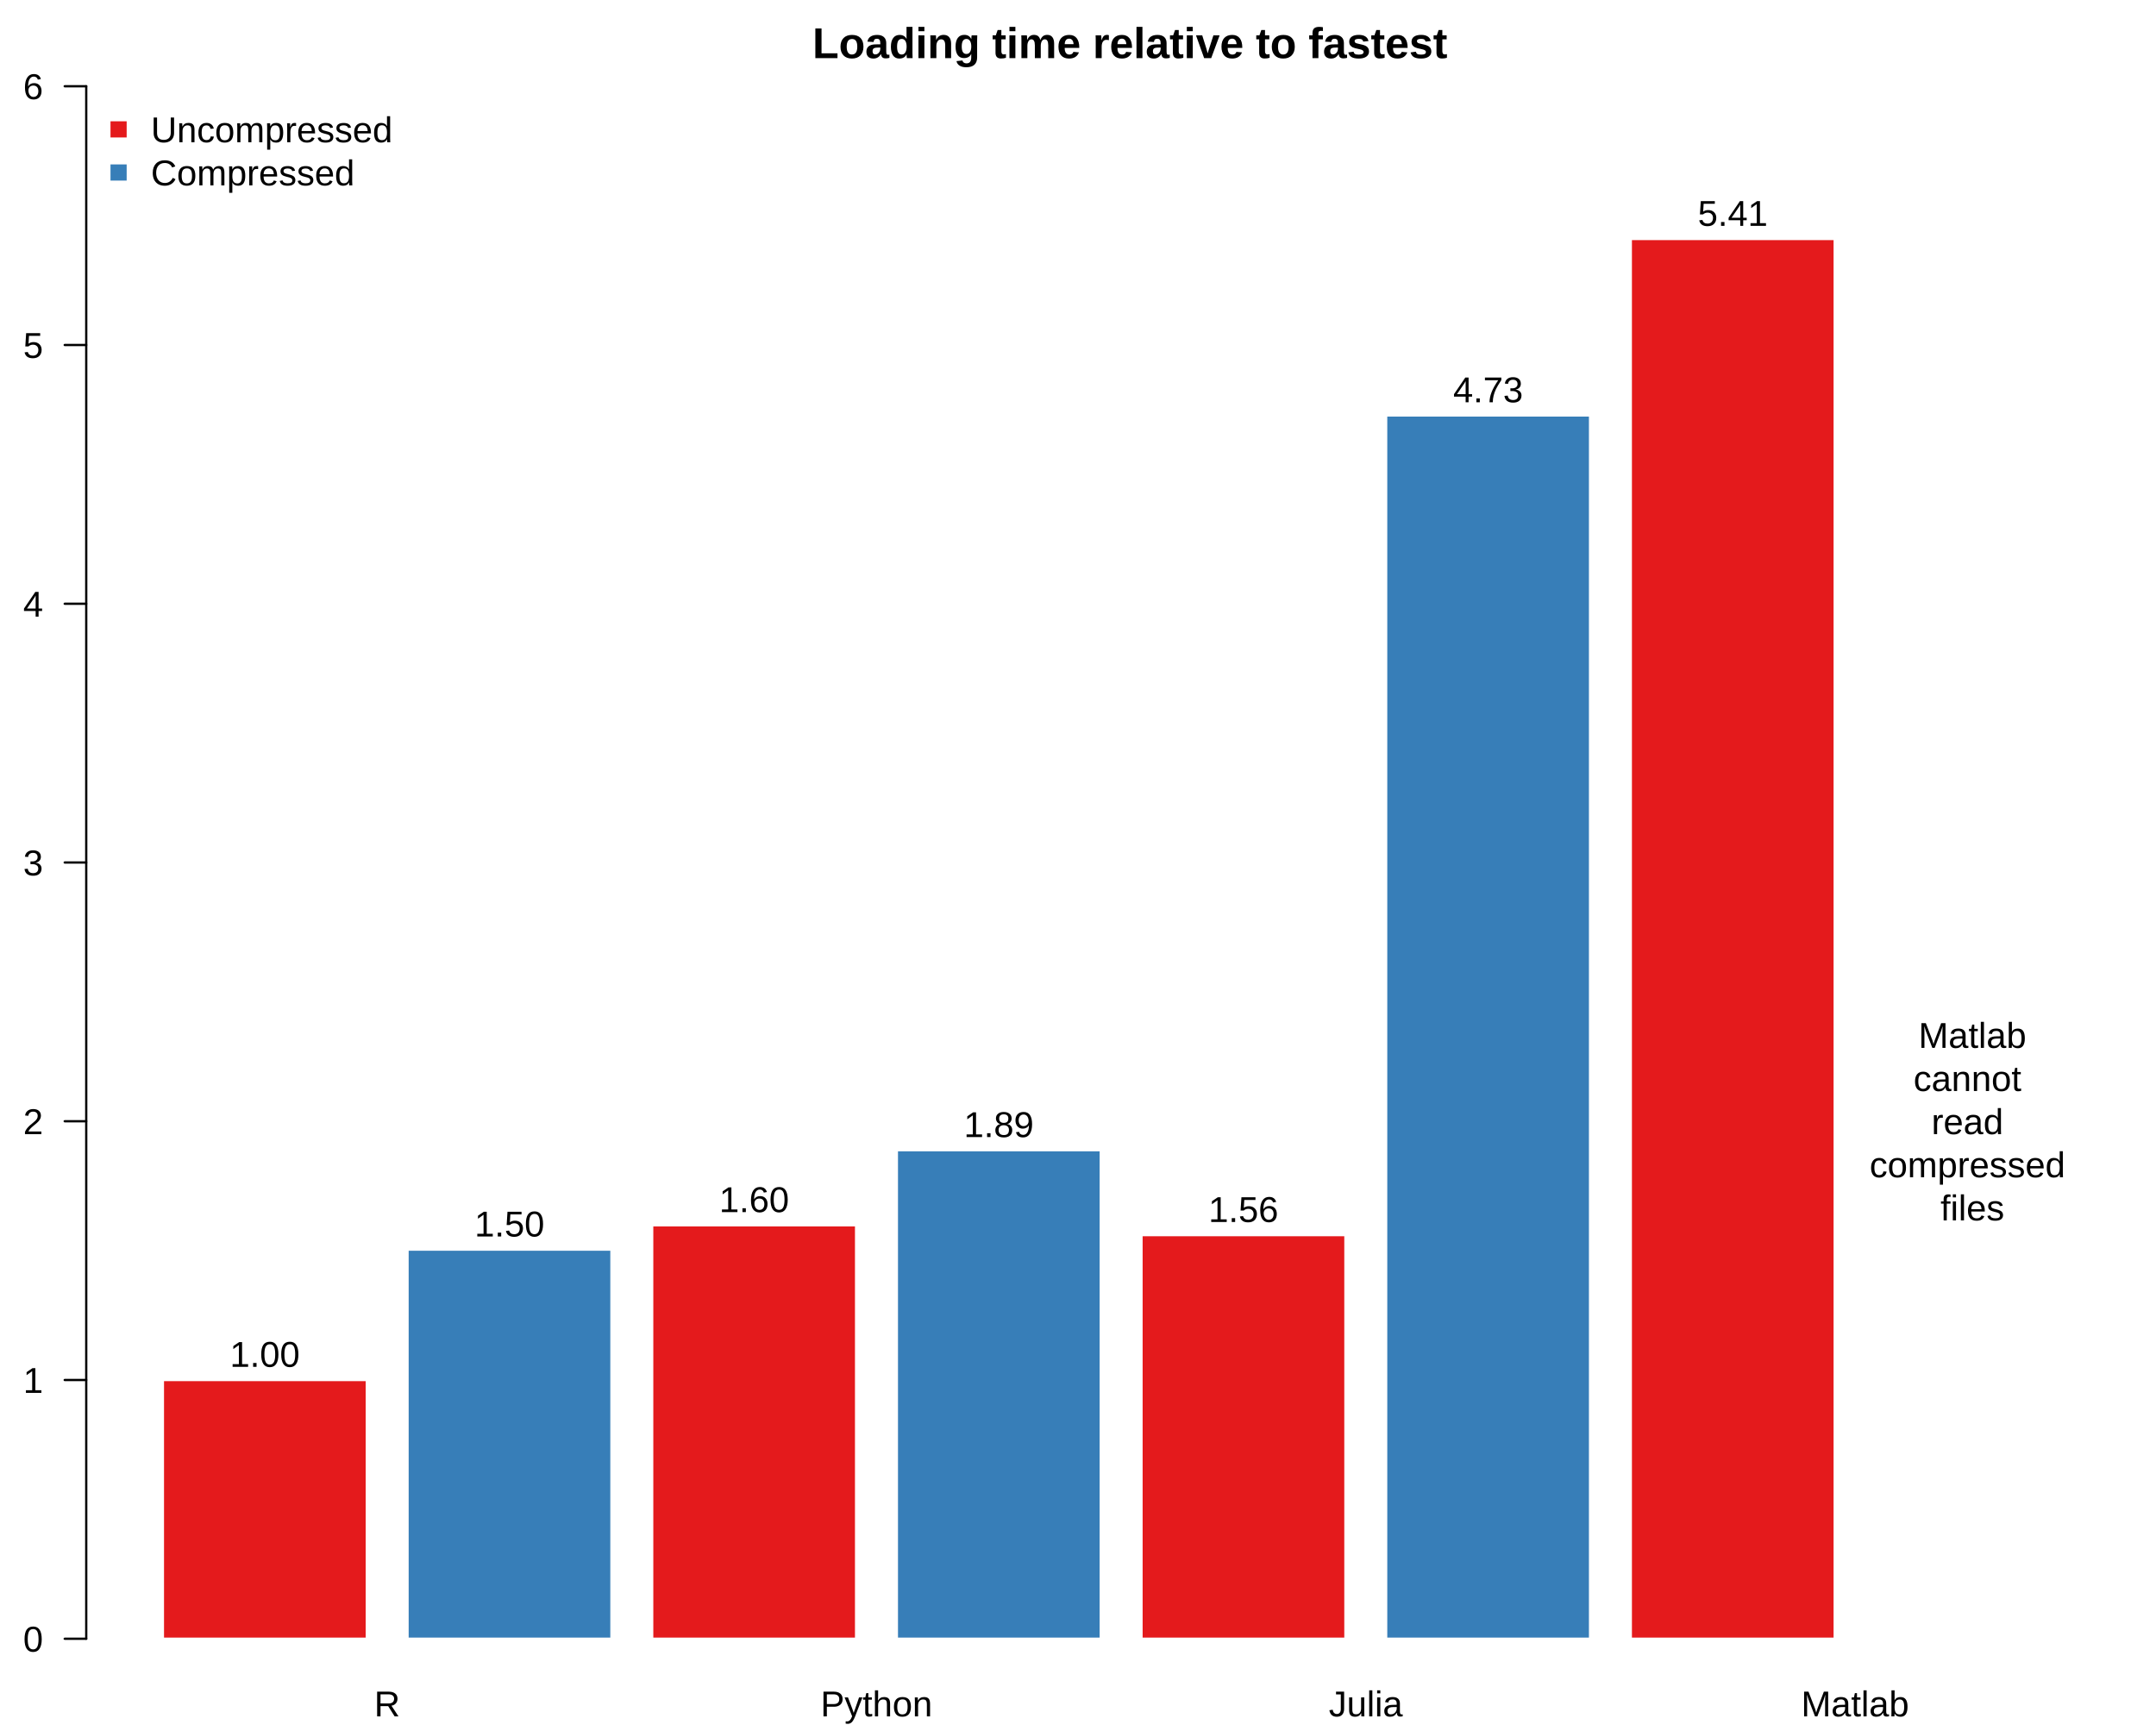
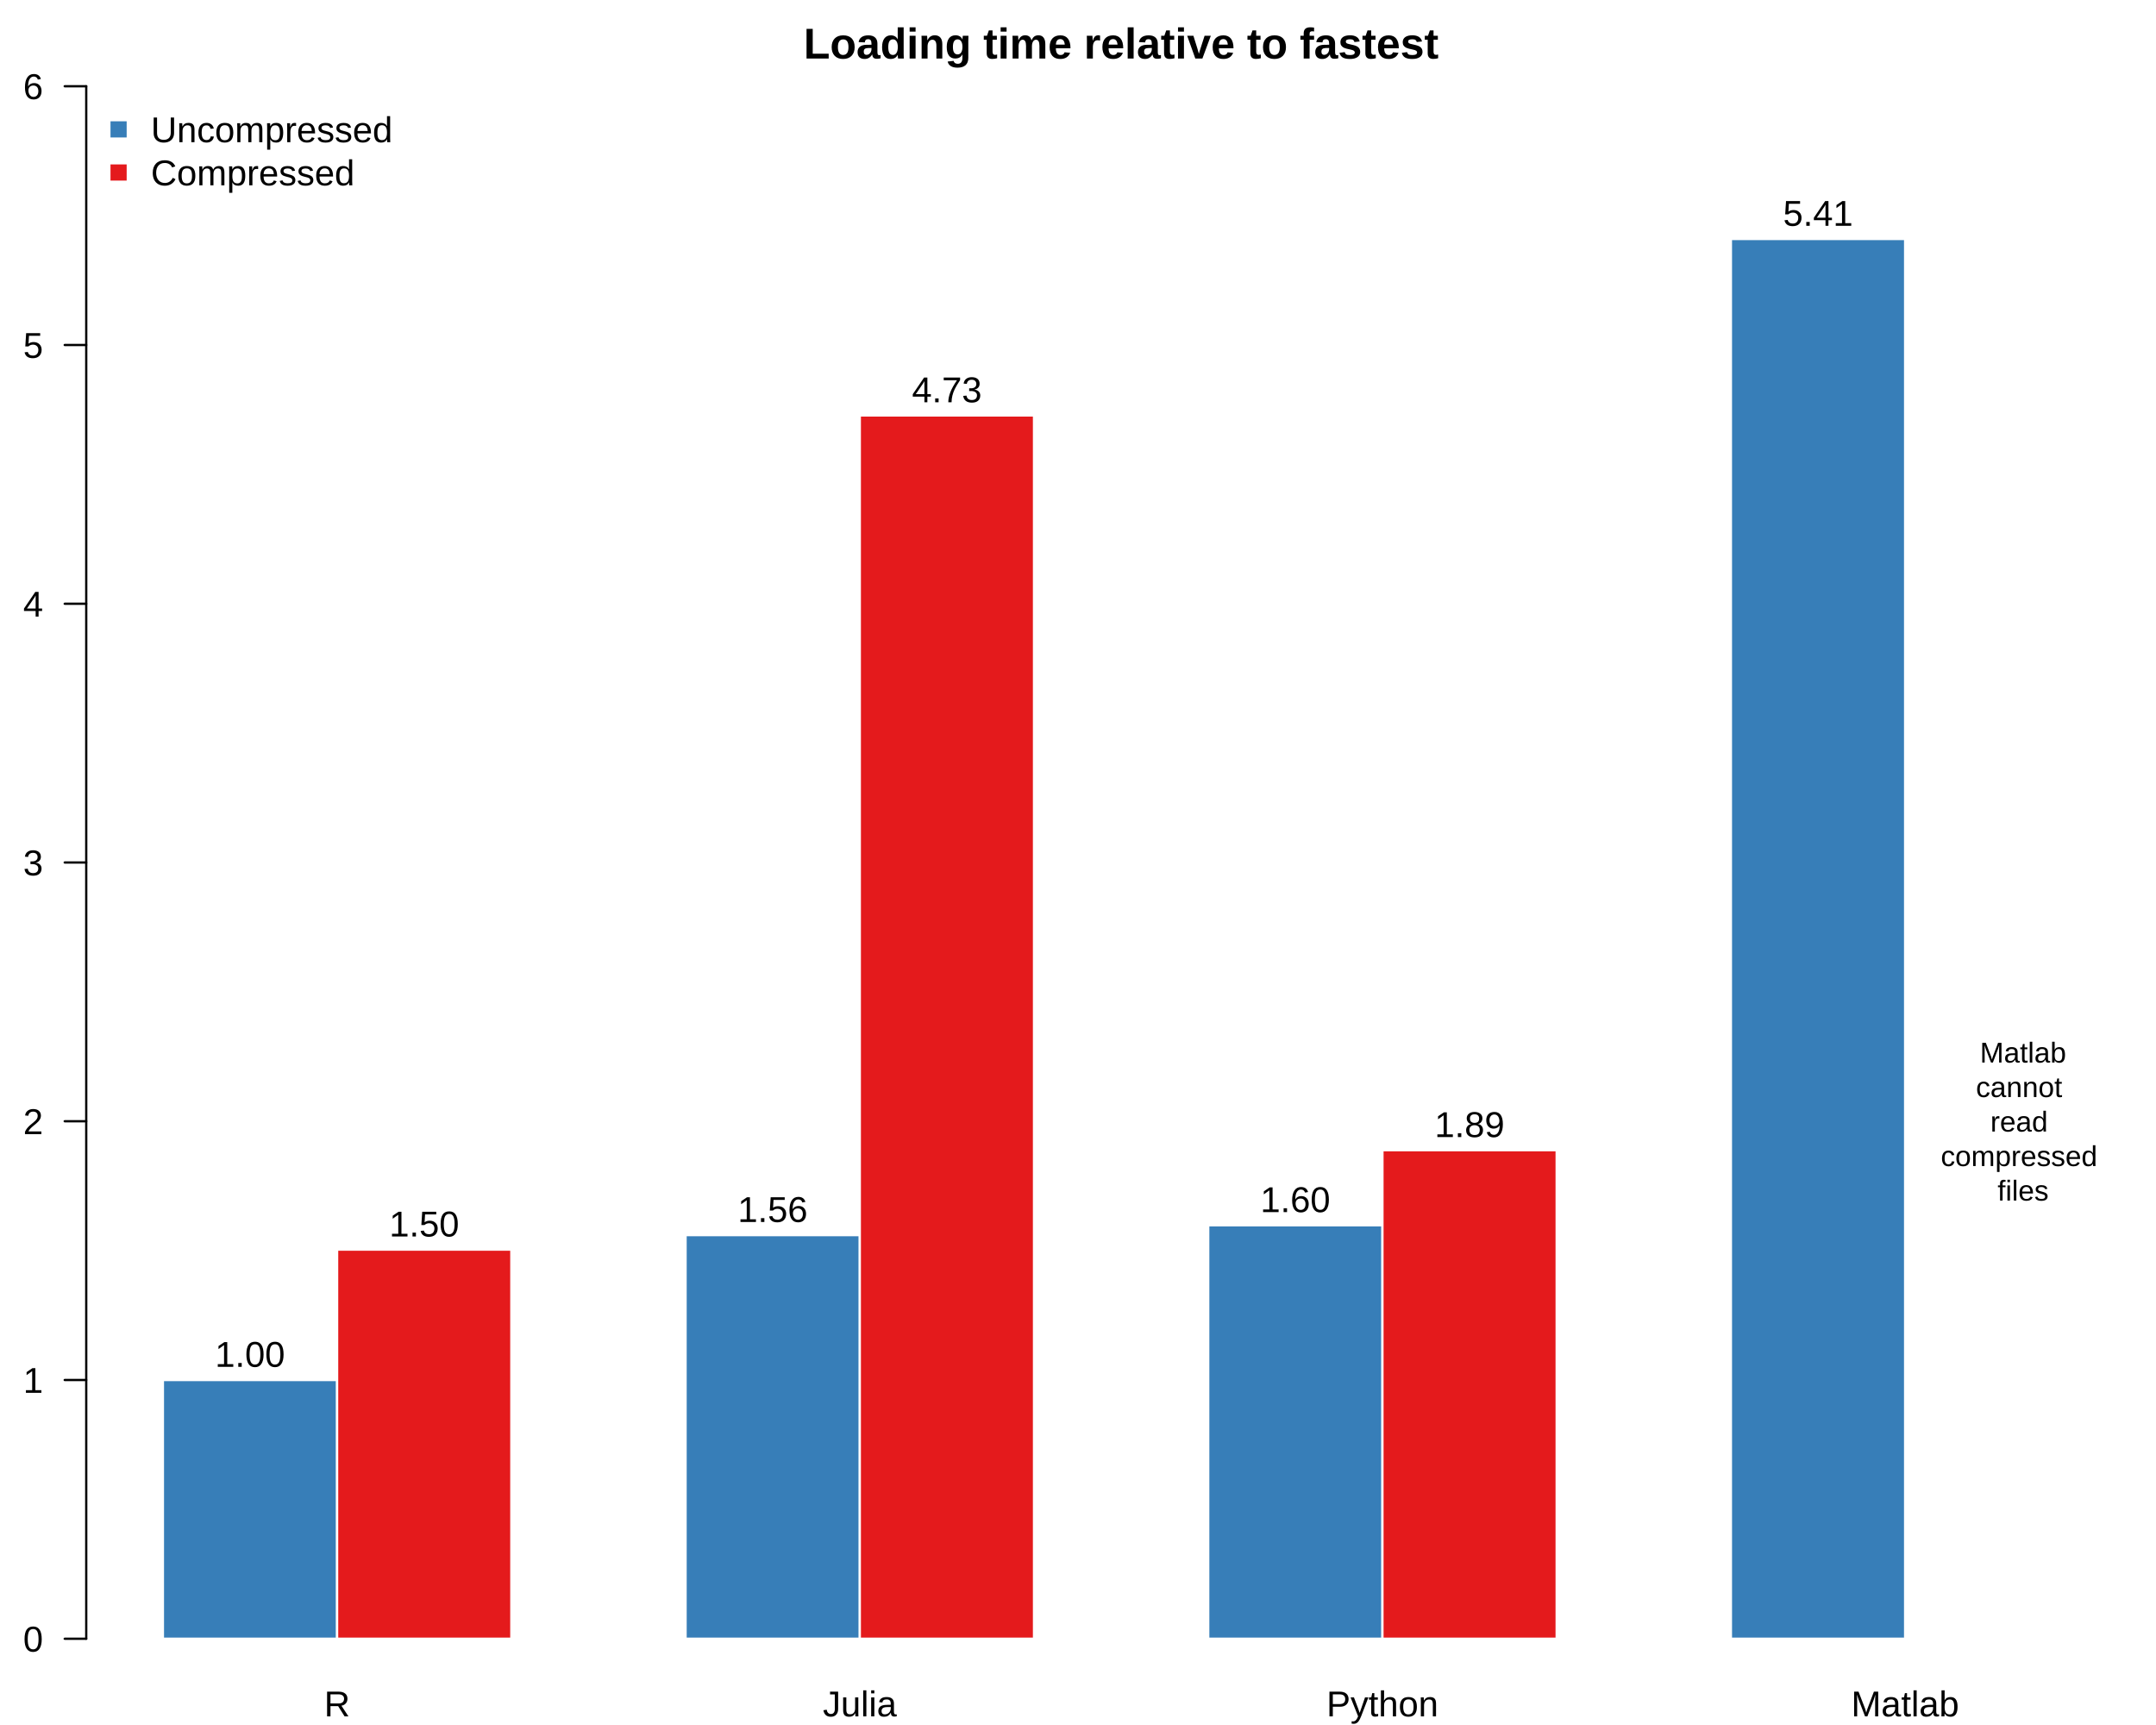
<svg xmlns="http://www.w3.org/2000/svg" viewBox="0 0 720.00 576.00">
  <defs>
    <style type="text/css">
    line, polyline, polygon, path, rect, circle {
      fill: none;
      stroke: #000000;
      stroke-linecap: round;
      stroke-linejoin: round;
      stroke-miterlimit: 10.00;
    }
  </style>
  </defs>
  <rect width="100%" height="100%" style="stroke: none; fill: #FFFFFF;" />
-   <rect x="54.40" y="460.80" width="68.09" height="86.40" style="stroke-width: 0.75; stroke: #FFFFFF; fill: #E41A1C;" />
-   <rect x="136.10" y="417.27" width="68.09" height="129.93" style="stroke-width: 0.75; stroke: #FFFFFF; fill: #377EB8;" />
-   <rect x="217.80" y="409.14" width="68.09" height="138.06" style="stroke-width: 0.75; stroke: #FFFFFF; fill: #E41A1C;" />
-   <rect x="299.51" y="384.07" width="68.09" height="163.13" style="stroke-width: 0.75; stroke: #FFFFFF; fill: #377EB8;" />
-   <rect x="381.21" y="412.43" width="68.09" height="134.77" style="stroke-width: 0.75; stroke: #FFFFFF; fill: #E41A1C;" />
-   <rect x="462.91" y="138.72" width="68.09" height="408.48" style="stroke-width: 0.75; stroke: #FFFFFF; fill: #377EB8;" />
-   <rect x="544.61" y="79.80" width="68.09" height="467.40" style="stroke-width: 0.75; stroke: #FFFFFF; fill: #E41A1C;" />
-   <text x="271.32" y="19.41" style="font-size: 14.40px; font-weight: bold; font-family: Arial;" textLength="206.16px" lengthAdjust="spacingAndGlyphs">Loading time relative to fastest</text>
-   <text x="124.96" y="573.12" style="font-size: 12.00px; font-family: Arial;" textLength="8.67px" lengthAdjust="spacingAndGlyphs">R</text>
-   <text x="274.02" y="573.12" style="font-size: 12.00px; font-family: Arial;" textLength="37.36px" lengthAdjust="spacingAndGlyphs">Python</text>
-   <text x="443.76" y="573.12" style="font-size: 12.00px; font-family: Arial;" textLength="24.68px" lengthAdjust="spacingAndGlyphs">Julia</text>
-   <text x="601.50" y="573.12" style="font-size: 12.00px; font-family: Arial;" textLength="36.02px" lengthAdjust="spacingAndGlyphs">Matlab</text>
+   <rect x="54.40" y="460.80" width="58.18" height="86.40" style="stroke-width: 0.75; stroke: #FFFFFF; fill: #377EB8;" />
+   <rect x="112.58" y="417.27" width="58.18" height="129.93" style="stroke-width: 0.75; stroke: #FFFFFF; fill: #E41A1C;" />
+   <rect x="228.95" y="412.43" width="58.18" height="134.77" style="stroke-width: 0.75; stroke: #FFFFFF; fill: #377EB8;" />
+   <rect x="287.13" y="138.72" width="58.18" height="408.48" style="stroke-width: 0.75; stroke: #FFFFFF; fill: #E41A1C;" />
+   <rect x="403.49" y="409.14" width="58.18" height="138.06" style="stroke-width: 0.75; stroke: #FFFFFF; fill: #377EB8;" />
+   <rect x="461.67" y="384.07" width="58.18" height="163.13" style="stroke-width: 0.75; stroke: #FFFFFF; fill: #E41A1C;" />
+   <rect x="578.04" y="79.80" width="58.18" height="467.40" style="stroke-width: 0.75; stroke: #FFFFFF; fill: #377EB8;" />
+   <text x="108.25" y="573.12" style="font-size: 12.00px; font-family: Arial;" textLength="8.67px" lengthAdjust="spacingAndGlyphs">R</text>
+   <text x="274.79" y="573.12" style="font-size: 12.00px; font-family: Arial;" textLength="24.68px" lengthAdjust="spacingAndGlyphs">Julia</text>
+   <text x="442.99" y="573.12" style="font-size: 12.00px; font-family: Arial;" textLength="37.36px" lengthAdjust="spacingAndGlyphs">Python</text>
+   <text x="618.21" y="573.12" style="font-size: 12.00px; font-family: Arial;" textLength="36.02px" lengthAdjust="spacingAndGlyphs">Matlab</text>
+   <text x="268.38" y="19.55" style="font-size: 14.40px; font-weight: bold; font-family: Arial;" textLength="212.05px" lengthAdjust="spacingAndGlyphs">Loading time relative to fastest</text>
  <line x1="28.80" y1="547.20" x2="28.80" y2="28.80" style="stroke-width: 0.75;" />
  <line x1="28.80" y1="547.20" x2="21.60" y2="547.20" style="stroke-width: 0.75;" />
  <line x1="28.80" y1="460.80" x2="21.60" y2="460.80" style="stroke-width: 0.75;" />
  <line x1="28.80" y1="374.40" x2="21.60" y2="374.40" style="stroke-width: 0.75;" />
  <line x1="28.80" y1="288.00" x2="21.60" y2="288.00" style="stroke-width: 0.75;" />
  <line x1="28.80" y1="201.60" x2="21.60" y2="201.60" style="stroke-width: 0.75;" />
  <line x1="28.80" y1="115.20" x2="21.60" y2="115.20" style="stroke-width: 0.75;" />
  <line x1="28.80" y1="28.80" x2="21.60" y2="28.80" style="stroke-width: 0.75;" />
-   <text x="7.73" y="551.50" style="font-size: 12.00px; font-family: Arial;" textLength="6.67px" lengthAdjust="spacingAndGlyphs">0</text>
-   <text x="7.73" y="465.10" style="font-size: 12.00px; font-family: Arial;" textLength="6.67px" lengthAdjust="spacingAndGlyphs">1</text>
-   <text x="7.73" y="378.70" style="font-size: 12.00px; font-family: Arial;" textLength="6.67px" lengthAdjust="spacingAndGlyphs">2</text>
-   <text x="7.73" y="292.30" style="font-size: 12.00px; font-family: Arial;" textLength="6.67px" lengthAdjust="spacingAndGlyphs">3</text>
-   <text x="7.73" y="205.90" style="font-size: 12.00px; font-family: Arial;" textLength="6.67px" lengthAdjust="spacingAndGlyphs">4</text>
-   <text x="7.73" y="119.50" style="font-size: 12.00px; font-family: Arial;" textLength="6.67px" lengthAdjust="spacingAndGlyphs">5</text>
-   <text x="7.73" y="33.10" style="font-size: 12.00px; font-family: Arial;" textLength="6.67px" lengthAdjust="spacingAndGlyphs">6</text>
+   <text x="7.73" y="551.49" style="font-size: 12.00px; font-family: Arial;" textLength="6.67px" lengthAdjust="spacingAndGlyphs">0</text>
+   <text x="7.73" y="465.09" style="font-size: 12.00px; font-family: Arial;" textLength="6.67px" lengthAdjust="spacingAndGlyphs">1</text>
+   <text x="7.73" y="378.69" style="font-size: 12.00px; font-family: Arial;" textLength="6.67px" lengthAdjust="spacingAndGlyphs">2</text>
+   <text x="7.73" y="292.29" style="font-size: 12.00px; font-family: Arial;" textLength="6.67px" lengthAdjust="spacingAndGlyphs">3</text>
+   <text x="7.73" y="205.89" style="font-size: 12.00px; font-family: Arial;" textLength="6.67px" lengthAdjust="spacingAndGlyphs">4</text>
+   <text x="7.73" y="119.49" style="font-size: 12.00px; font-family: Arial;" textLength="6.67px" lengthAdjust="spacingAndGlyphs">5</text>
+   <text x="7.73" y="33.09" style="font-size: 12.00px; font-family: Arial;" textLength="6.67px" lengthAdjust="spacingAndGlyphs">6</text>
  <defs>
    <clipPath id="cpMjguODB8NzIwLjAwfDU0Ny4yMHwyOC44MA==">
      <rect x="28.80" y="28.80" width="691.20" height="518.40" />
    </clipPath>
  </defs>
  <g clip-path="url(#cpMjguODB8NzIwLjAwfDU0Ny4yMHwyOC44MA==)">
-     <text x="76.76" y="456.40" style="font-size: 12.00px; font-family: Arial;" textLength="23.36px" lengthAdjust="spacingAndGlyphs">1.00</text>
+     <text x="71.81" y="456.40" style="font-size: 12.00px; font-family: Arial;" textLength="23.36px" lengthAdjust="spacingAndGlyphs">1.00</text>
  </g>
  <g clip-path="url(#cpMjguODB8NzIwLjAwfDU0Ny4yMHwyOC44MA==)">
-     <text x="158.47" y="412.87" style="font-size: 12.00px; font-family: Arial;" textLength="23.36px" lengthAdjust="spacingAndGlyphs">1.50</text>
+     <text x="129.99" y="412.87" style="font-size: 12.00px; font-family: Arial;" textLength="23.36px" lengthAdjust="spacingAndGlyphs">1.50</text>
  </g>
  <g clip-path="url(#cpMjguODB8NzIwLjAwfDU0Ny4yMHwyOC44MA==)">
-     <text x="240.17" y="404.74" style="font-size: 12.00px; font-family: Arial;" textLength="23.36px" lengthAdjust="spacingAndGlyphs">1.60</text>
+     <text x="246.36" y="408.03" style="font-size: 12.00px; font-family: Arial;" textLength="23.36px" lengthAdjust="spacingAndGlyphs">1.56</text>
  </g>
  <g clip-path="url(#cpMjguODB8NzIwLjAwfDU0Ny4yMHwyOC44MA==)">
-     <text x="321.87" y="379.68" style="font-size: 12.00px; font-family: Arial;" textLength="23.36px" lengthAdjust="spacingAndGlyphs">1.89</text>
+     <text x="304.54" y="134.32" style="font-size: 12.00px; font-family: Arial;" textLength="23.36px" lengthAdjust="spacingAndGlyphs">4.73</text>
  </g>
  <g clip-path="url(#cpMjguODB8NzIwLjAwfDU0Ny4yMHwyOC44MA==)">
-     <text x="403.57" y="408.04" style="font-size: 12.00px; font-family: Arial;" textLength="23.36px" lengthAdjust="spacingAndGlyphs">1.56</text>
+     <text x="420.90" y="404.74" style="font-size: 12.00px; font-family: Arial;" textLength="23.36px" lengthAdjust="spacingAndGlyphs">1.60</text>
  </g>
  <g clip-path="url(#cpMjguODB8NzIwLjAwfDU0Ny4yMHwyOC44MA==)">
-     <text x="485.28" y="134.32" style="font-size: 12.00px; font-family: Arial;" textLength="23.36px" lengthAdjust="spacingAndGlyphs">4.73</text>
+     <text x="479.09" y="379.67" style="font-size: 12.00px; font-family: Arial;" textLength="23.36px" lengthAdjust="spacingAndGlyphs">1.89</text>
  </g>
  <g clip-path="url(#cpMjguODB8NzIwLjAwfDU0Ny4yMHwyOC44MA==)">
-     <text x="566.98" y="75.41" style="font-size: 12.00px; font-family: Arial;" textLength="23.36px" lengthAdjust="spacingAndGlyphs">5.41</text>
+     <text x="595.45" y="75.40" style="font-size: 12.00px; font-family: Arial;" textLength="23.36px" lengthAdjust="spacingAndGlyphs">5.41</text>
  </g>
-   <polygon points="36.90,45.90 42.30,45.90 42.30,40.50 36.90,40.50 " style="stroke-width: 0.75; stroke: none; fill: #E41A1C;" clip-path="url(#cpMjguODB8NzIwLjAwfDU0Ny4yMHwyOC44MA==)" />
-   <polygon points="36.90,60.30 42.30,60.30 42.30,54.90 36.90,54.90 " style="stroke-width: 0.75; stroke: none; fill: #377EB8;" clip-path="url(#cpMjguODB8NzIwLjAwfDU0Ny4yMHwyOC44MA==)" />
+   <polygon points="36.90,45.90 42.30,45.90 42.30,40.50 36.90,40.50 " style="stroke-width: 0.75; stroke: none; fill: #377EB8;" clip-path="url(#cpMjguODB8NzIwLjAwfDU0Ny4yMHwyOC44MA==)" />
+   <polygon points="36.90,60.30 42.30,60.30 42.30,54.90 36.90,54.90 " style="stroke-width: 0.75; stroke: none; fill: #E41A1C;" clip-path="url(#cpMjguODB8NzIwLjAwfDU0Ny4yMHwyOC44MA==)" />
  <g clip-path="url(#cpMjguODB8NzIwLjAwfDU0Ny4yMHwyOC44MA==)">
-     <text x="50.40" y="47.50" style="font-size: 12.00px; font-family: Arial;" textLength="80.70px" lengthAdjust="spacingAndGlyphs">Uncompressed</text>
+     <text x="50.40" y="47.49" style="font-size: 12.00px; font-family: Arial;" textLength="80.70px" lengthAdjust="spacingAndGlyphs">Uncompressed</text>
  </g>
  <g clip-path="url(#cpMjguODB8NzIwLjAwfDU0Ny4yMHwyOC44MA==)">
-     <text x="50.40" y="61.90" style="font-size: 12.00px; font-family: Arial;" textLength="68.03px" lengthAdjust="spacingAndGlyphs">Compressed</text>
+     <text x="50.40" y="61.89" style="font-size: 12.00px; font-family: Arial;" textLength="68.03px" lengthAdjust="spacingAndGlyphs">Compressed</text>
  </g>
  <g clip-path="url(#cpMjguODB8NzIwLjAwfDU0Ny4yMHwyOC44MA==)">
-     <text x="640.68" y="349.90" style="font-size: 12.00px; font-family: Arial;" textLength="39.35px" lengthAdjust="spacingAndGlyphs">Matlab </text>
+     <text x="661.20" y="354.80" style="font-size: 9.60px; font-family: Arial;" textLength="31.48px" lengthAdjust="spacingAndGlyphs">Matlab </text>
  </g>
  <g clip-path="url(#cpMjguODB8NzIwLjAwfDU0Ny4yMHwyOC44MA==)">
-     <text x="639.01" y="364.30" style="font-size: 12.00px; font-family: Arial;" textLength="42.70px" lengthAdjust="spacingAndGlyphs"> cannot </text>
+     <text x="659.87" y="366.32" style="font-size: 9.60px; font-family: Arial;" textLength="34.16px" lengthAdjust="spacingAndGlyphs"> cannot </text>
  </g>
  <g clip-path="url(#cpMjguODB8NzIwLjAwfDU0Ny4yMHwyOC44MA==)">
-     <text x="645.01" y="378.70" style="font-size: 12.00px; font-family: Arial;" textLength="30.69px" lengthAdjust="spacingAndGlyphs"> read </text>
+     <text x="664.67" y="377.84" style="font-size: 9.60px; font-family: Arial;" textLength="24.55px" lengthAdjust="spacingAndGlyphs"> read </text>
  </g>
  <g clip-path="url(#cpMjguODB8NzIwLjAwfDU0Ny4yMHwyOC44MA==)">
-     <text x="624.34" y="393.10" style="font-size: 12.00px; font-family: Arial;" textLength="72.03px" lengthAdjust="spacingAndGlyphs"> compressed </text>
+     <text x="648.13" y="389.36" style="font-size: 9.60px; font-family: Arial;" textLength="57.62px" lengthAdjust="spacingAndGlyphs"> compressed </text>
  </g>
  <g clip-path="url(#cpMjguODB8NzIwLjAwfDU0Ny4yMHwyOC44MA==)">
-     <text x="648.02" y="407.50" style="font-size: 12.00px; font-family: Arial;" textLength="24.67px" lengthAdjust="spacingAndGlyphs"> files</text>
+     <text x="667.08" y="400.88" style="font-size: 9.60px; font-family: Arial;" textLength="19.74px" lengthAdjust="spacingAndGlyphs"> files</text>
  </g>
</svg>
